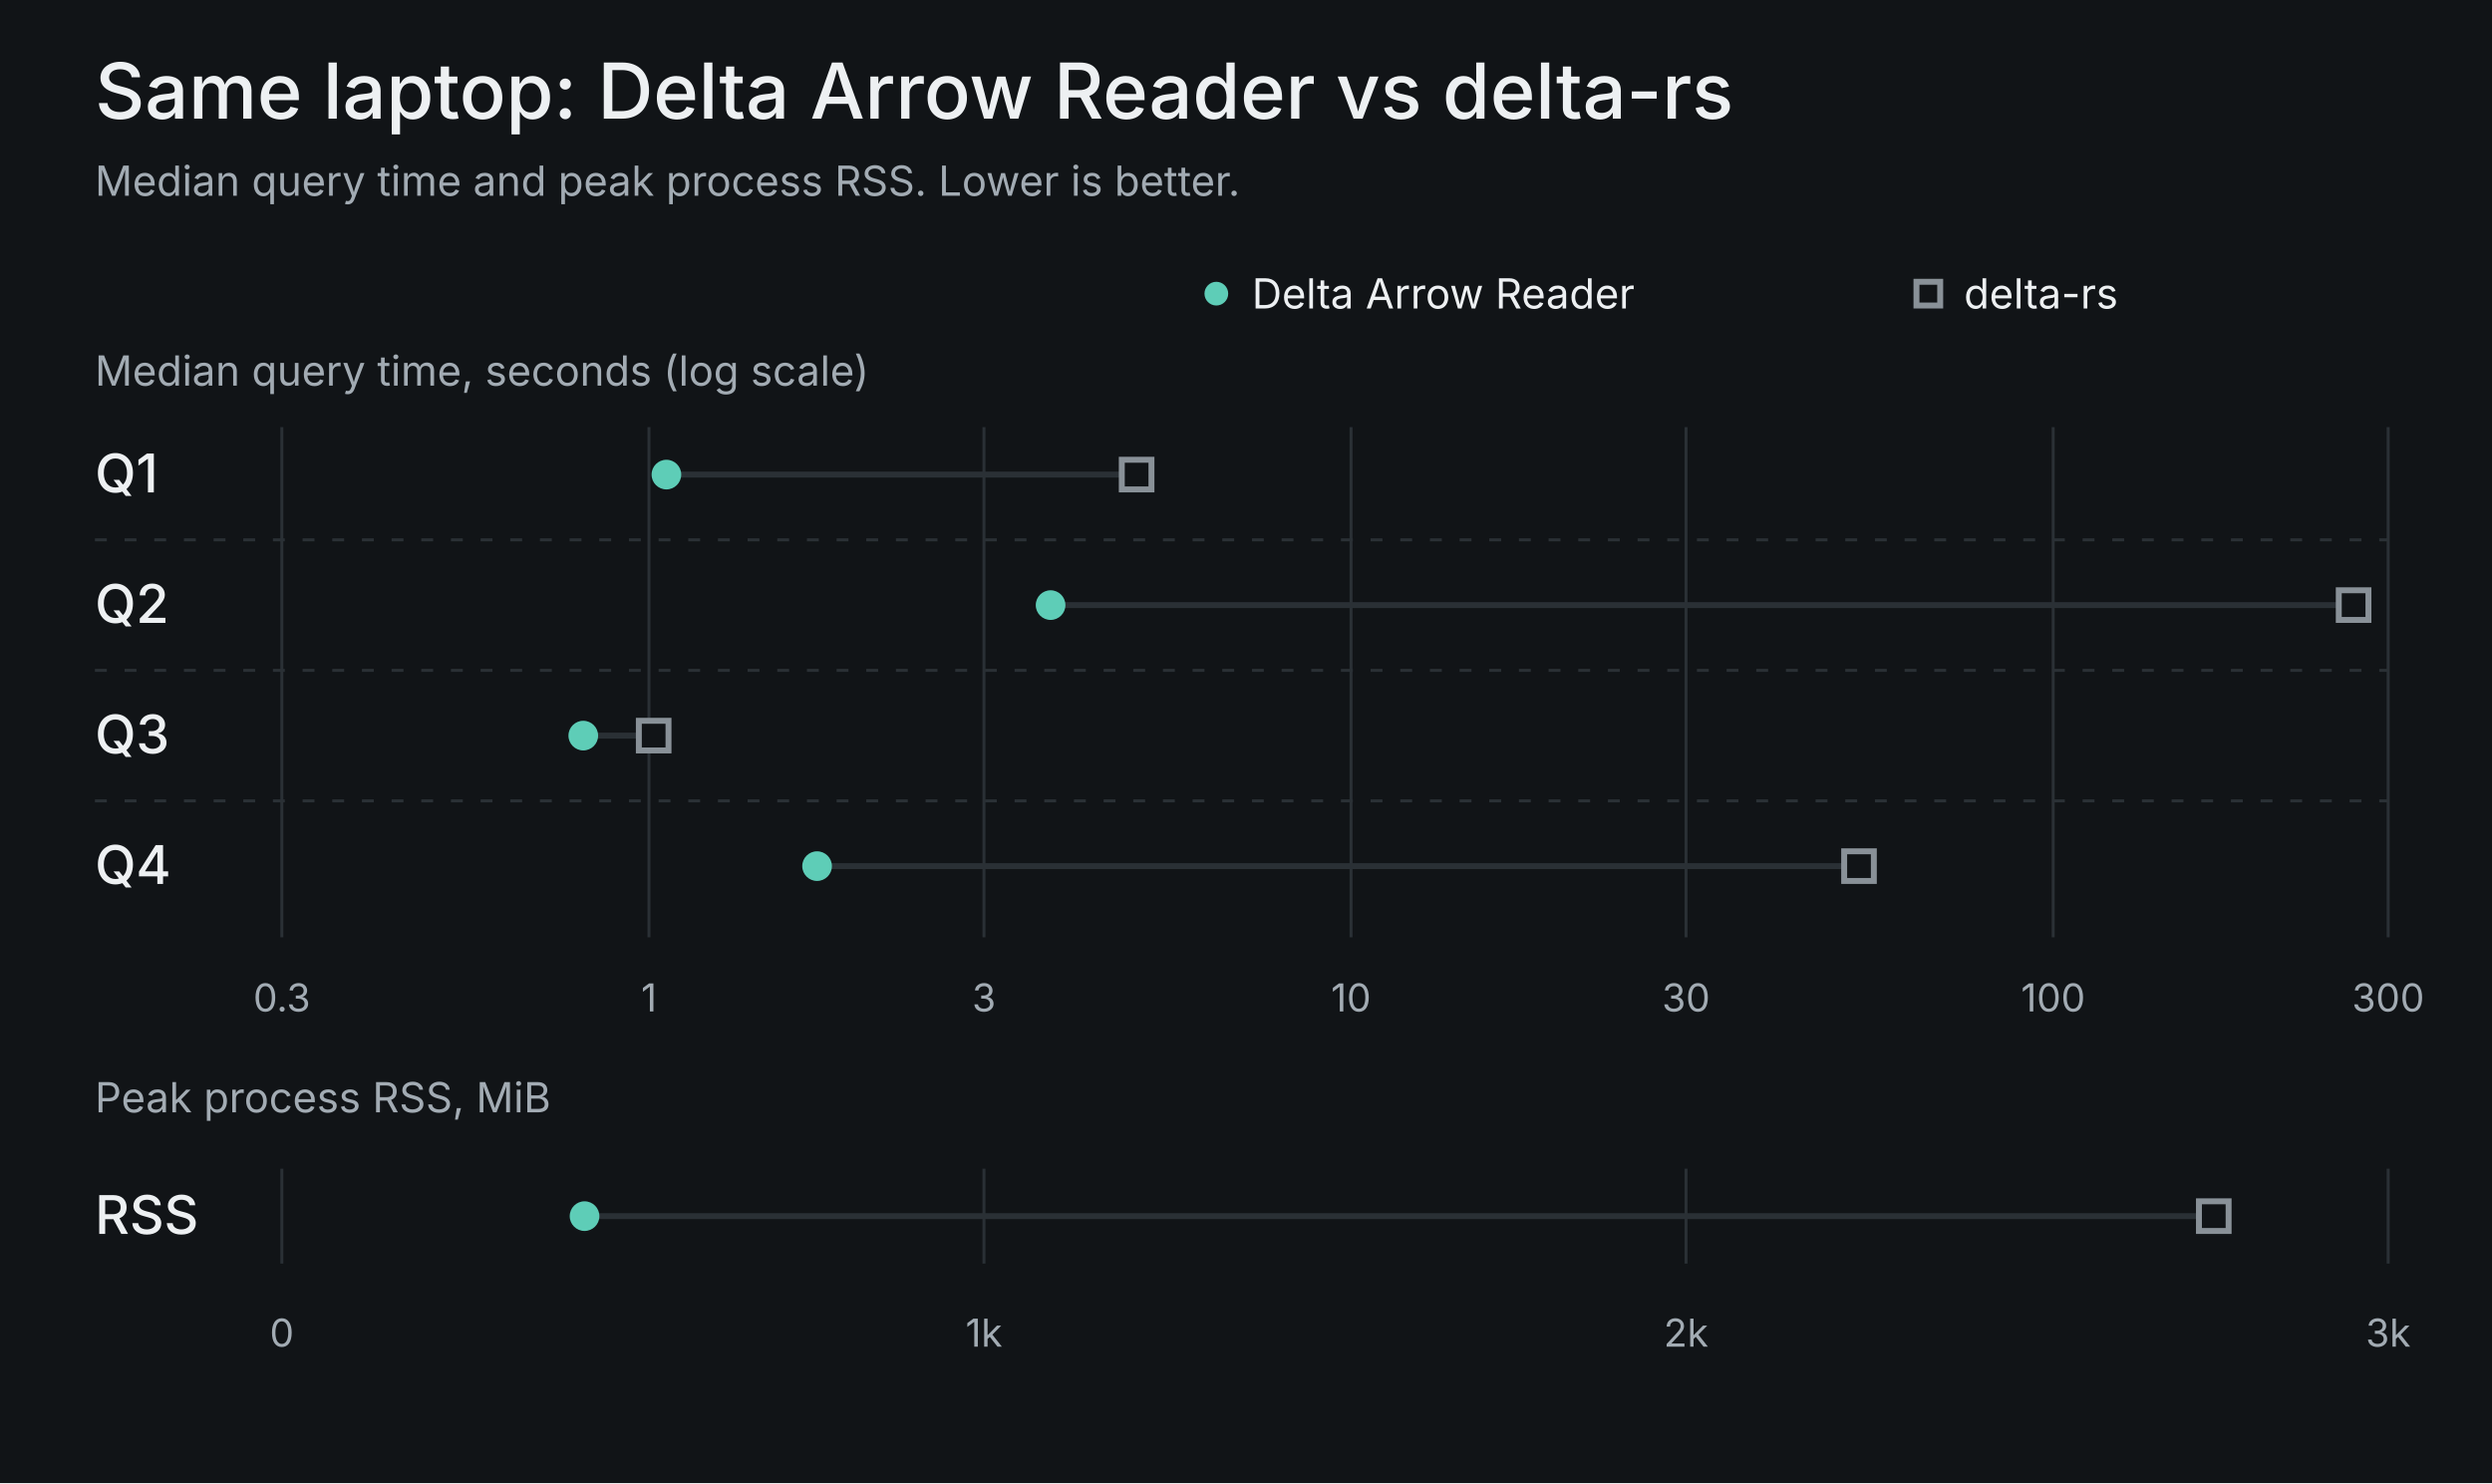
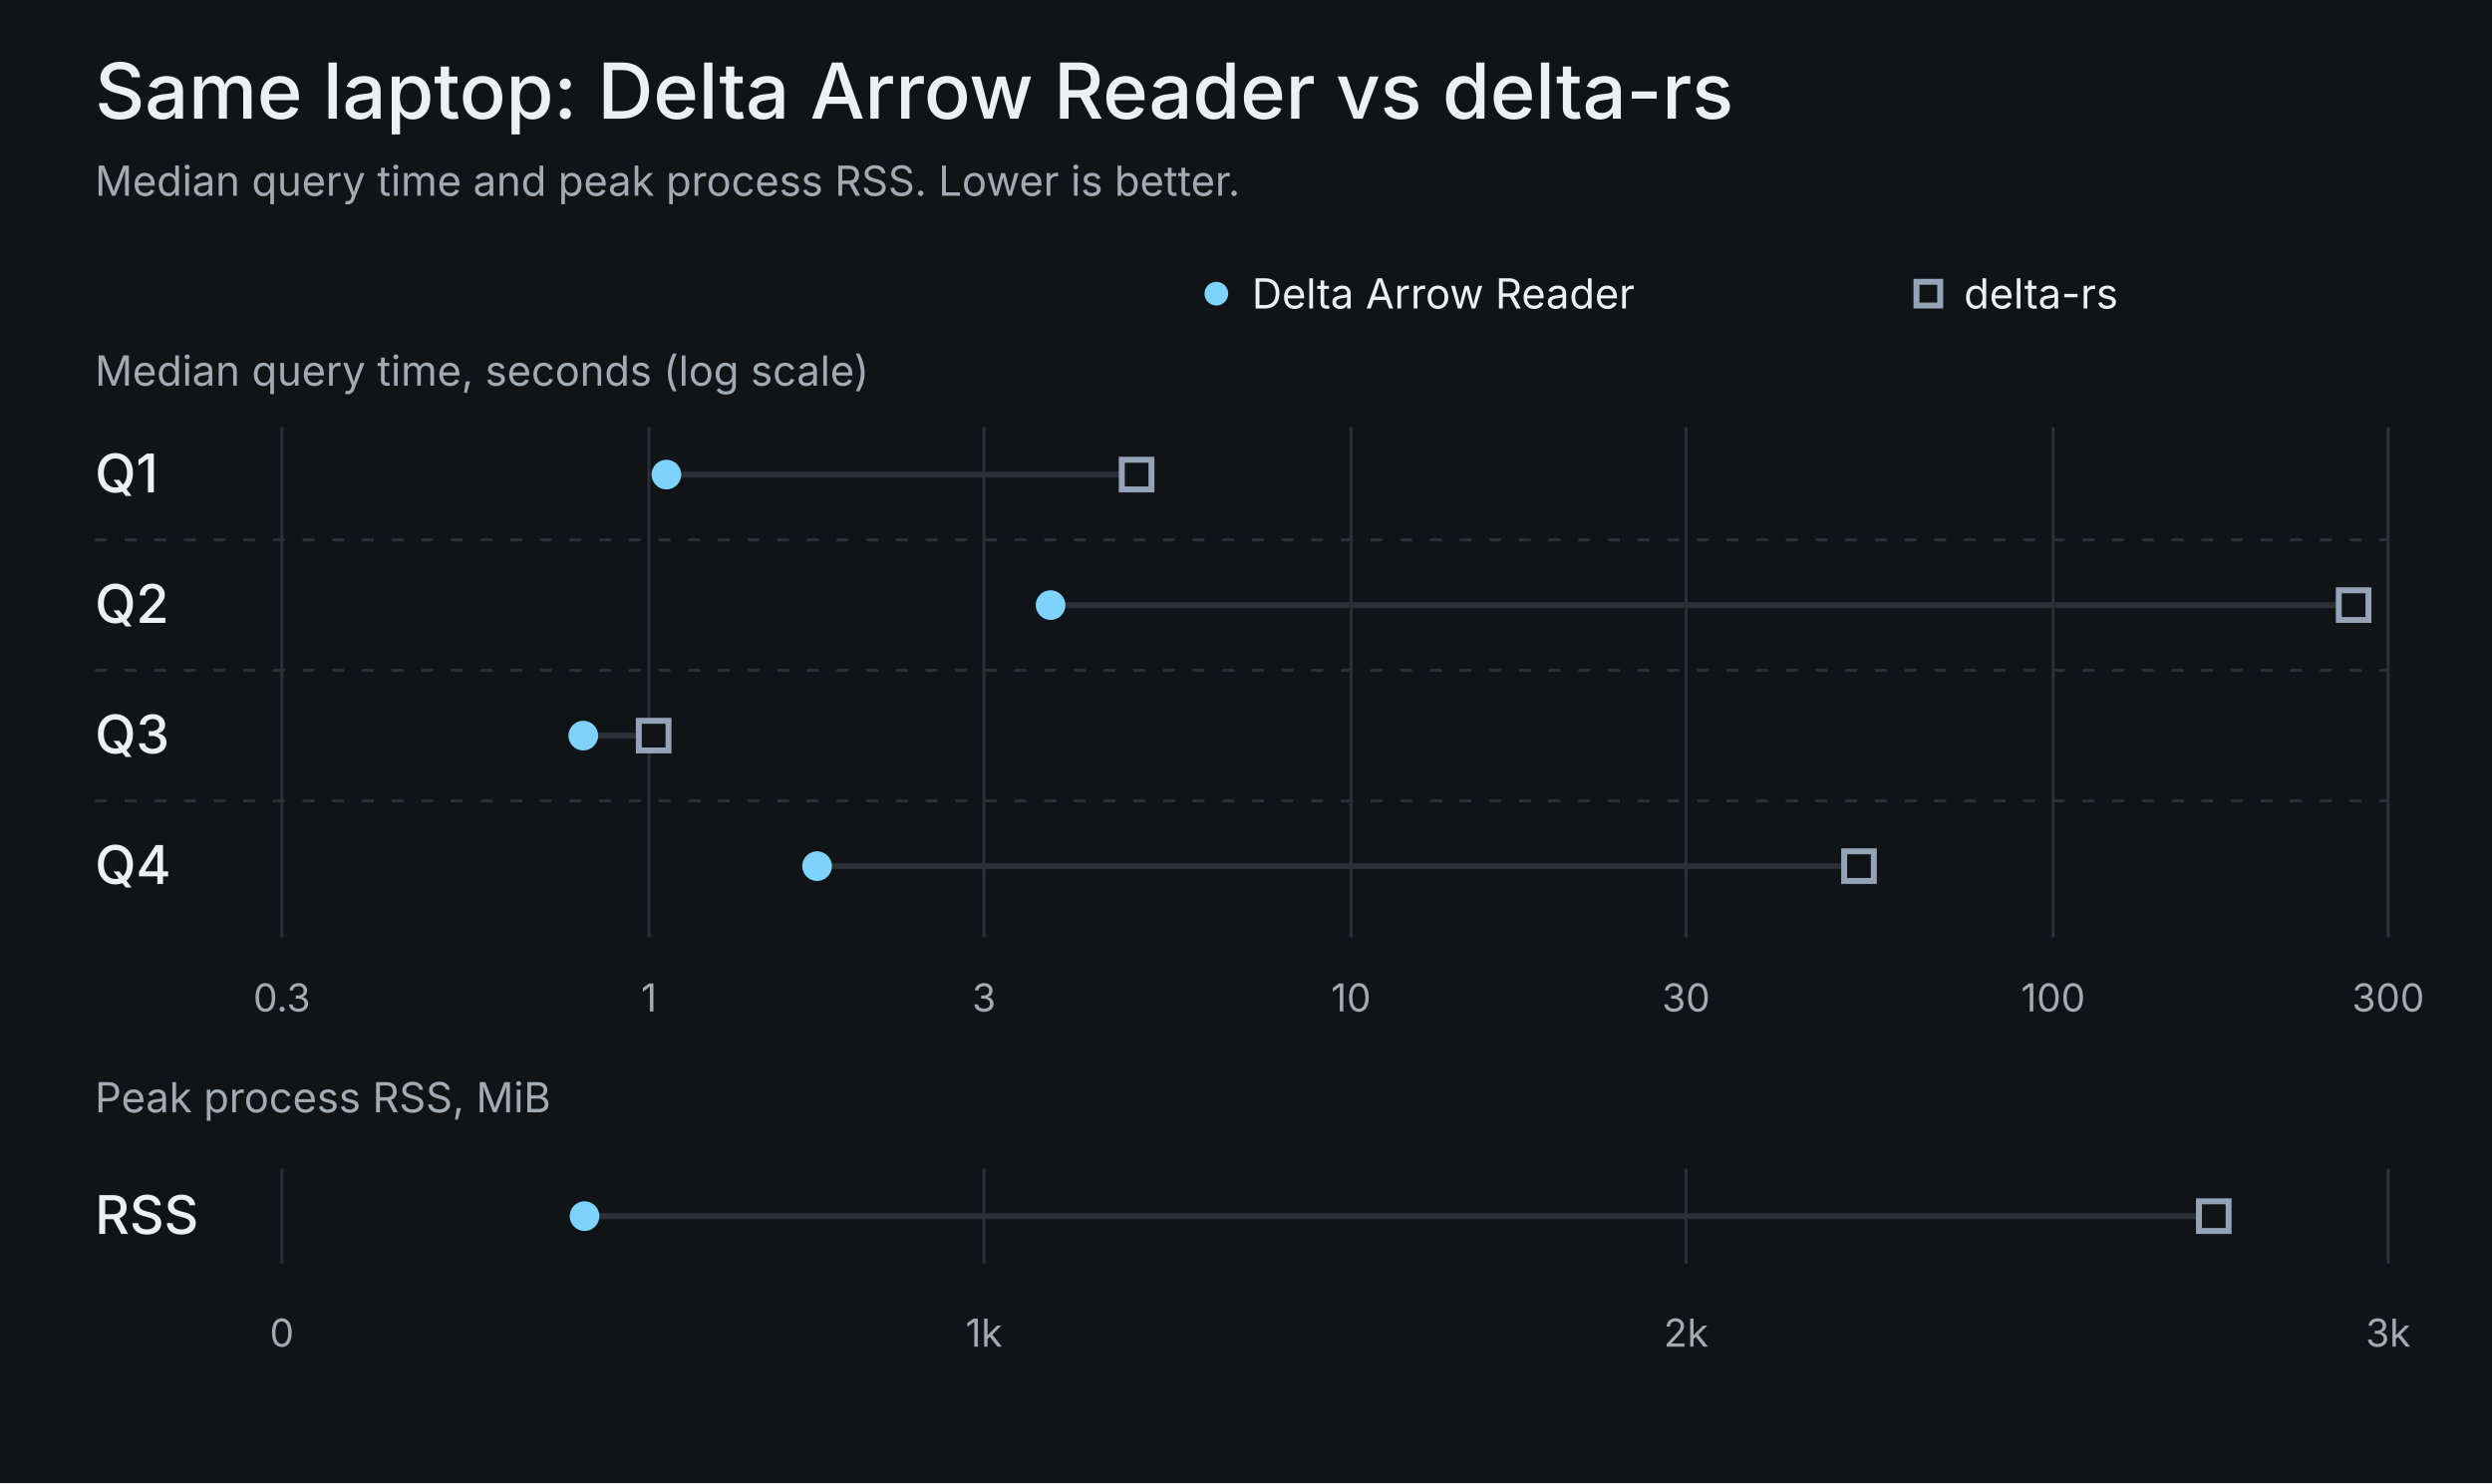
<svg xmlns="http://www.w3.org/2000/svg" width="840" height="500" viewBox="0 0 840 500" role="img" aria-labelledby="title description">
  <style>text{font-family:Inter,ui-sans-serif,-apple-system,BlinkMacSystemFont,"Segoe UI",sans-serif;font-variant-numeric:tabular-nums}</style>
  <rect width="840" height="500" fill="#111417" />
  <text x="32" y="40" fill="#edf0f2" font-size="26" font-weight="500">Same laptop: Delta Arrow Reader vs delta-rs</text>
  <text x="32" y="66" fill="#a2abb3" font-size="14">Median query time and peak process RSS. Lower is better.</text>
-   <circle cx="410" cy="99" r="4" fill="#5ecdb7" />
+   <circle cx="410" cy="99" r="4" fill="#7dd3fc" />
  <text x="422" y="104" fill="#edf0f2" font-size="14">Delta Arrow Reader</text>
-   <rect x="646" y="95" width="8" height="8" fill="#111417" stroke="#899198" stroke-width="2" />
+   <rect x="646" y="95" width="8" height="8" fill="#111417" stroke="#94a3b8" stroke-width="2" />
  <text x="662" y="104" fill="#edf0f2" font-size="14">delta-rs</text>
  <text x="32" y="130" fill="#a2abb3" font-size="14">Median query time, seconds (log scale)</text>
  <line x1="95.00" y1="144" x2="95.00" y2="316" stroke="#2a3035" />
  <text x="95.00" y="341" text-anchor="middle" fill="#a2abb3" font-size="13">0.3</text>
  <line x1="218.75" y1="144" x2="218.75" y2="316" stroke="#2a3035" />
  <text x="218.75" y="341" text-anchor="middle" fill="#a2abb3" font-size="13">1</text>
  <line x1="331.67" y1="144" x2="331.67" y2="316" stroke="#2a3035" />
  <text x="331.67" y="341" text-anchor="middle" fill="#a2abb3" font-size="13">3</text>
  <line x1="455.41" y1="144" x2="455.41" y2="316" stroke="#2a3035" />
  <text x="455.41" y="341" text-anchor="middle" fill="#a2abb3" font-size="13">10</text>
  <line x1="568.33" y1="144" x2="568.33" y2="316" stroke="#2a3035" />
  <text x="568.33" y="341" text-anchor="middle" fill="#a2abb3" font-size="13">30</text>
  <line x1="692.08" y1="144" x2="692.08" y2="316" stroke="#2a3035" />
  <text x="692.08" y="341" text-anchor="middle" fill="#a2abb3" font-size="13">100</text>
  <line x1="805.00" y1="144" x2="805.00" y2="316" stroke="#2a3035" />
  <text x="805.00" y="341" text-anchor="middle" fill="#a2abb3" font-size="13">300</text>
  <line x1="32" y1="182.00" x2="805" y2="182.00" stroke="#2a3035" stroke-dasharray="4 6" />
  <line x1="32" y1="226.00" x2="805" y2="226.00" stroke="#2a3035" stroke-dasharray="4 6" />
  <line x1="32" y1="270.00" x2="805" y2="270.00" stroke="#2a3035" stroke-dasharray="4 6" />
  <text x="32" y="166" fill="#edf0f2" font-size="18" font-weight="500">Q1</text>
  <line x1="224.63" y1="160" x2="383.13" y2="160" stroke="#2a3035" stroke-width="2" />
-   <circle cx="224.63" cy="160" r="5" fill="#5ecdb7" />
-   <rect x="378.13" y="155" width="10" height="10" fill="#111417" stroke="#899198" stroke-width="2" />
+   <circle cx="224.63" cy="160" r="5" fill="#7dd3fc" />
+   <rect x="378.13" y="155" width="10" height="10" fill="#111417" stroke="#94a3b8" stroke-width="2" />
  <text x="32" y="210" fill="#edf0f2" font-size="18" font-weight="500">Q2</text>
  <line x1="354.13" y1="204" x2="793.35" y2="204" stroke="#2a3035" stroke-width="2" />
-   <circle cx="354.13" cy="204" r="5" fill="#5ecdb7" />
-   <rect x="788.35" y="199" width="10" height="10" fill="#111417" stroke="#899198" stroke-width="2" />
+   <circle cx="354.13" cy="204" r="5" fill="#7dd3fc" />
+   <rect x="788.35" y="199" width="10" height="10" fill="#111417" stroke="#94a3b8" stroke-width="2" />
  <text x="32" y="254" fill="#edf0f2" font-size="18" font-weight="500">Q3</text>
  <line x1="196.61" y1="248" x2="220.34" y2="248" stroke="#2a3035" stroke-width="2" />
-   <circle cx="196.61" cy="248" r="5" fill="#5ecdb7" />
-   <rect x="215.34" y="243" width="10" height="10" fill="#111417" stroke="#899198" stroke-width="2" />
+   <circle cx="196.61" cy="248" r="5" fill="#7dd3fc" />
+   <rect x="215.34" y="243" width="10" height="10" fill="#111417" stroke="#94a3b8" stroke-width="2" />
  <text x="32" y="298" fill="#edf0f2" font-size="18" font-weight="500">Q4</text>
  <line x1="275.42" y1="292" x2="626.63" y2="292" stroke="#2a3035" stroke-width="2" />
-   <circle cx="275.42" cy="292" r="5" fill="#5ecdb7" />
-   <rect x="621.63" y="287" width="10" height="10" fill="#111417" stroke="#899198" stroke-width="2" />
+   <circle cx="275.42" cy="292" r="5" fill="#7dd3fc" />
+   <rect x="621.63" y="287" width="10" height="10" fill="#111417" stroke="#94a3b8" stroke-width="2" />
  <text x="32" y="375" fill="#a2abb3" font-size="14">Peak process RSS, MiB</text>
  <line x1="95.00" y1="394" x2="95.00" y2="426" stroke="#2a3035" />
  <text x="95.00" y="454" text-anchor="middle" fill="#a2abb3" font-size="13">0</text>
  <line x1="331.67" y1="394" x2="331.67" y2="426" stroke="#2a3035" />
  <text x="331.67" y="454" text-anchor="middle" fill="#a2abb3" font-size="13">1k</text>
  <line x1="568.33" y1="394" x2="568.33" y2="426" stroke="#2a3035" />
  <text x="568.33" y="454" text-anchor="middle" fill="#a2abb3" font-size="13">2k</text>
  <line x1="805.00" y1="394" x2="805.00" y2="426" stroke="#2a3035" />
  <text x="805.00" y="454" text-anchor="middle" fill="#a2abb3" font-size="13">3k</text>
  <text x="32" y="416" fill="#edf0f2" font-size="18" font-weight="500">RSS</text>
  <line x1="197.04" y1="410" x2="746.22" y2="410" stroke="#2a3035" stroke-width="2" />
-   <circle cx="197.04" cy="410" r="5" fill="#5ecdb7" />
-   <rect x="741.22" y="405" width="10" height="10" fill="#111417" stroke="#899198" stroke-width="2" />
+   <circle cx="197.04" cy="410" r="5" fill="#7dd3fc" />
+   <rect x="741.22" y="405" width="10" height="10" fill="#111417" stroke="#94a3b8" stroke-width="2" />
</svg>
